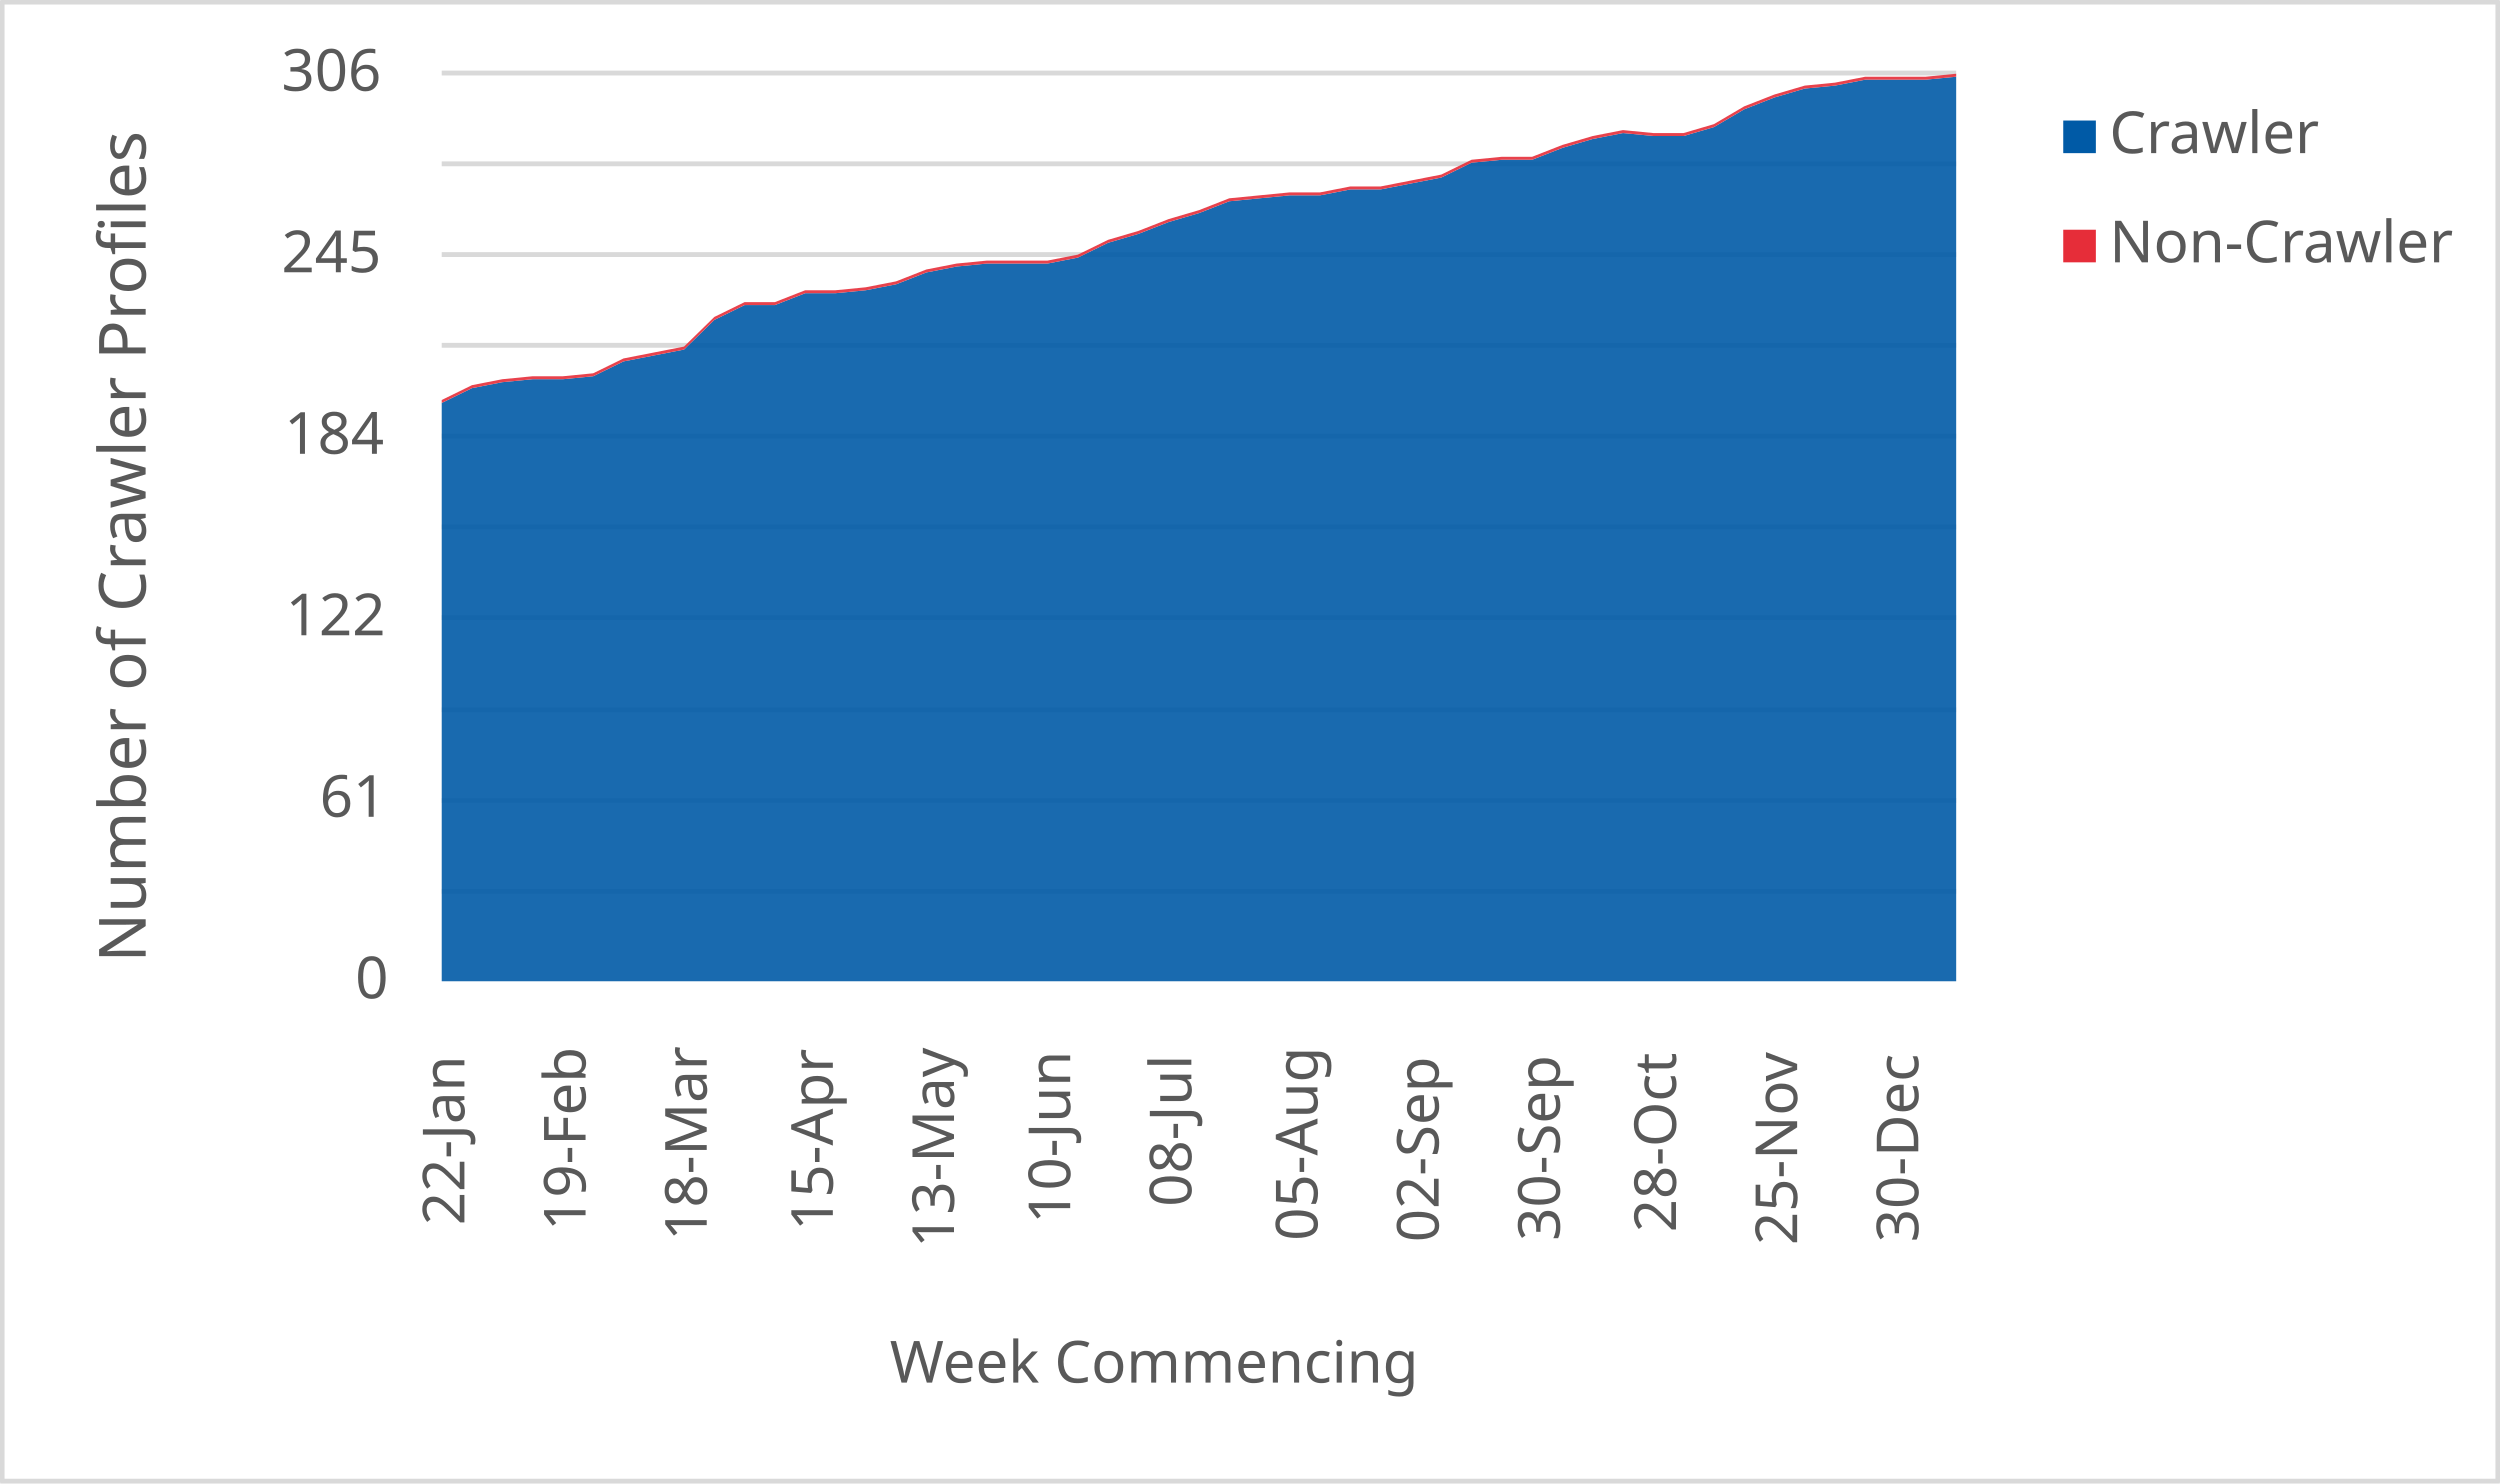
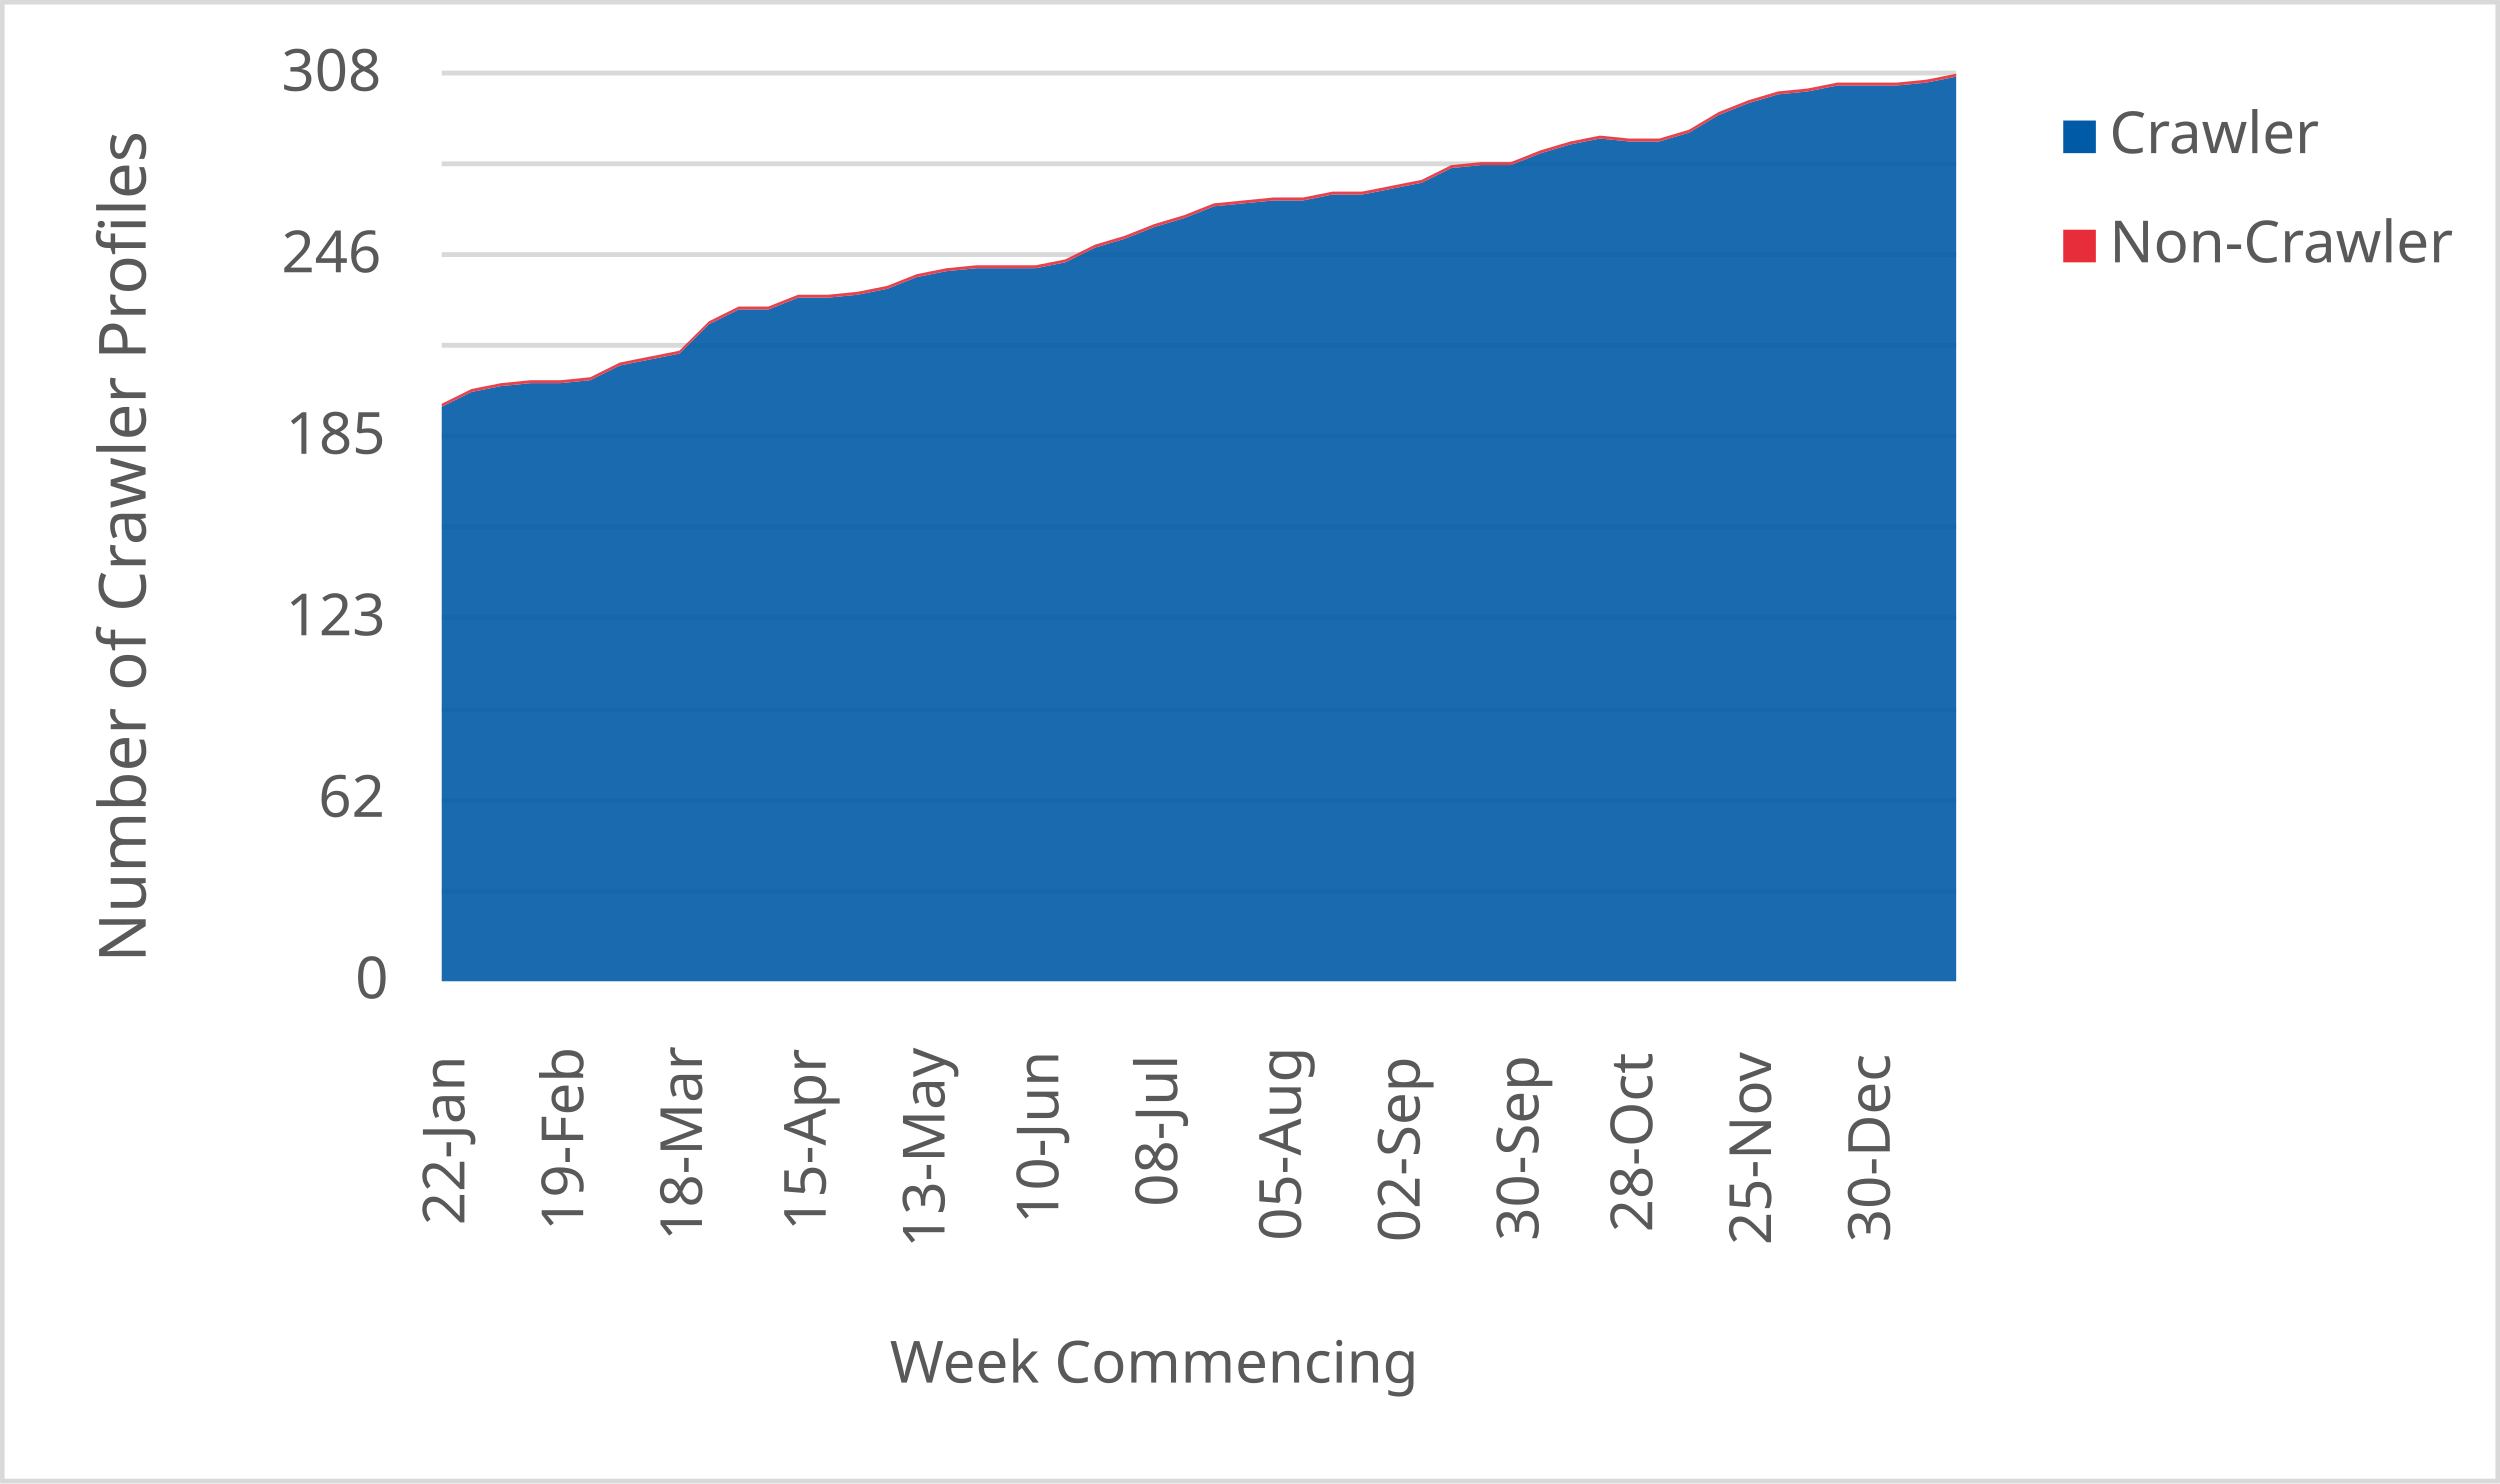
<svg xmlns="http://www.w3.org/2000/svg" width="1763" height="1046" xml:space="preserve" overflow="hidden">
  <defs>
    <clipPath id="clip0">
      <rect x="2917" y="346" width="1763" height="1046" />
    </clipPath>
  </defs>
  <g clip-path="url(#clip0)" transform="translate(-2917 -346)">
    <rect x="2918" y="347" width="1760" height="1043" fill="#FFFFFF" />
    <g>
      <path d="    M3228.5 974.532 4296.5 974.532    M3228.5 910.53 4296.5 910.53    M3228.5 846.528 4296.5 846.528    M3228.5 781.526 4296.5 781.526    M3228.5 717.524 4296.5 717.524    M3228.5 653.522 4296.5 653.522    M3228.5 589.52 4296.5 589.52    M3228.5 525.517 4296.5 525.517    M3228.5 461.515 4296.5 461.515    M3228.5 397.5 4296.5 397.5" stroke="#D9D9D9" stroke-width="3.438" stroke-linejoin="round" stroke-miterlimit="10" fill="none" />
    </g>
    <g>
      <path d="M 1038.5 4296.5 1038.5" stroke="#D9D9D9" stroke-width="3.438" stroke-linejoin="round" stroke-miterlimit="10" fill="none" fill-rule="evenodd" />
    </g>
    <g>
      <text fill="#595959" font-family="Verdana,sans-serif" font-weight="400" font-size="41" transform="matrix(6.12323e-17 -1 1 6.12323e-17 3244.5 1210)">22-Jan</text>
    </g>
    <g>
-       <text fill="#595959" font-family="Verdana,sans-serif" font-weight="400" font-size="41" transform="matrix(6.12323e-17 -1 1 6.12323e-17 3329.94 1214)">19-Feb</text>
+       <text fill="#595959" font-family="Verdana,sans-serif" font-weight="400" font-size="41" transform="matrix(6.12323e-17 -1 1 6.12323e-17 3328.265 1214)">19-Feb</text>
    </g>
    <g>
-       <text fill="#595959" font-family="Verdana,sans-serif" font-weight="400" font-size="41" transform="matrix(6.12323e-17 -1 1 6.12323e-17 3415.38 1221)">18-Mar</text>
+       <text fill="#595959" font-family="Verdana,sans-serif" font-weight="400" font-size="41" transform="matrix(6.12323e-17 -1 1 6.12323e-17 3412.029 1221)">18-Mar</text>
    </g>
    <g>
-       <text fill="#595959" font-family="Verdana,sans-serif" font-weight="400" font-size="41" transform="matrix(6.12323e-17 -1 1 6.12323e-17 3504.32 1214)">15-Apr</text>
+       <text fill="#595959" font-family="Verdana,sans-serif" font-weight="400" font-size="41" transform="matrix(6.12323e-17 -1 1 6.12323e-17 3499.294 1214)">15-Apr</text>
    </g>
    <g>
-       <text fill="#595959" font-family="Verdana,sans-serif" font-weight="400" font-size="41" transform="matrix(6.12323e-17 -1 1 6.12323e-17 3589.76 1226)">13-May</text>
+       <text fill="#595959" font-family="Verdana,sans-serif" font-weight="400" font-size="41" transform="matrix(6.12323e-17 -1 1 6.12323e-17 3583.059 1226)">13-May</text>
    </g>
    <g>
-       <text fill="#595959" font-family="Verdana,sans-serif" font-weight="400" font-size="41" transform="matrix(6.12323e-17 -1 1 6.12323e-17 3671.7 1209)">10-Jun</text>
+       <text fill="#595959" font-family="Verdana,sans-serif" font-weight="400" font-size="41" transform="matrix(6.12323e-17 -1 1 6.12323e-17 3663.324 1209)">10-Jun</text>
    </g>
    <g>
-       <text fill="#595959" font-family="Verdana,sans-serif" font-weight="400" font-size="41" transform="matrix(6.12323e-17 -1 1 6.12323e-17 3757.14 1197)">08-Jul</text>
+       <text fill="#595959" font-family="Verdana,sans-serif" font-weight="400" font-size="41" transform="matrix(6.12323e-17 -1 1 6.12323e-17 3747.088 1197)">08-Jul</text>
    </g>
    <g>
-       <text fill="#595959" font-family="Verdana,sans-serif" font-weight="400" font-size="41" transform="matrix(6.12323e-17 -1 1 6.12323e-17 3846.08 1221)">05-Aug</text>
+       <text fill="#595959" font-family="Verdana,sans-serif" font-weight="400" font-size="41" transform="matrix(6.12323e-17 -1 1 6.12323e-17 3834.353 1221)">05-Aug</text>
    </g>
    <g>
-       <text fill="#595959" font-family="Verdana,sans-serif" font-weight="400" font-size="41" transform="matrix(6.12323e-17 -1 1 6.12323e-17 3931.52 1222)">02-Sep</text>
+       <text fill="#595959" font-family="Verdana,sans-serif" font-weight="400" font-size="41" transform="matrix(6.12323e-17 -1 1 6.12323e-17 3918.118 1222)">02-Sep</text>
    </g>
    <g>
-       <text fill="#595959" font-family="Verdana,sans-serif" font-weight="400" font-size="41" transform="matrix(6.12323e-17 -1 1 6.12323e-17 4016.96 1221)">30-Sep</text>
+       <text fill="#595959" font-family="Verdana,sans-serif" font-weight="400" font-size="41" transform="matrix(6.12323e-17 -1 1 6.12323e-17 4001.882 1221)">30-Sep</text>
    </g>
    <g>
-       <text fill="#595959" font-family="Verdana,sans-serif" font-weight="400" font-size="41" transform="matrix(6.12323e-17 -1 1 6.12323e-17 4098.9 1215)">28-Oct</text>
+       <text fill="#595959" font-family="Verdana,sans-serif" font-weight="400" font-size="41" transform="matrix(6.12323e-17 -1 1 6.12323e-17 4082.147 1215)">28-Oct</text>
    </g>
    <g>
-       <text fill="#595959" font-family="Verdana,sans-serif" font-weight="400" font-size="41" transform="matrix(6.12323e-17 -1 1 6.12323e-17 4184.34 1224)">25-Nov</text>
+       <text fill="#595959" font-family="Verdana,sans-serif" font-weight="400" font-size="41" transform="matrix(6.12323e-17 -1 1 6.12323e-17 4165.912 1224)">25-Nov</text>
    </g>
    <g>
-       <text fill="#595959" font-family="Verdana,sans-serif" font-weight="400" font-size="41" transform="matrix(6.12323e-17 -1 1 6.12323e-17 4269.78 1222)">30-Dec</text>
+       <text fill="#595959" font-family="Verdana,sans-serif" font-weight="400" font-size="41" transform="matrix(6.12323e-17 -1 1 6.12323e-17 4249.676 1222)">30-Dec</text>
    </g>
    <g>
      <text fill="#595959" font-family="Verdana,sans-serif" font-weight="400" font-size="41" transform="matrix(1 0 0 1 3167.5 1050)">0</text>
    </g>
    <g>
-       <text fill="#595959" font-family="Verdana,sans-serif" font-weight="400" font-size="41" transform="matrix(1 0 0 1 3142.5 922)">61</text>
+       <text fill="#595959" font-family="Verdana,sans-serif" font-weight="400" font-size="41" transform="matrix(1 0 0 1 3141.5 922)">62</text>
    </g>
    <g>
-       <text fill="#595959" font-family="Verdana,sans-serif" font-weight="400" font-size="41" transform="matrix(1 0 0 1 3118.5 794)">122</text>
+       <text fill="#595959" font-family="Verdana,sans-serif" font-weight="400" font-size="41" transform="matrix(1 0 0 1 3118.5 794)">123</text>
    </g>
    <g>
-       <text fill="#595959" font-family="Verdana,sans-serif" font-weight="400" font-size="41" transform="matrix(1 0 0 1 3117.5 666)">184</text>
+       <text fill="#595959" font-family="Verdana,sans-serif" font-weight="400" font-size="41" transform="matrix(1 0 0 1 3118.5 666)">185</text>
    </g>
    <g>
-       <text fill="#595959" font-family="Verdana,sans-serif" font-weight="400" font-size="41" transform="matrix(1 0 0 1 3115.5 538)">245</text>
+       <text fill="#595959" font-family="Verdana,sans-serif" font-weight="400" font-size="41" transform="matrix(1 0 0 1 3115.5 538)">246</text>
    </g>
    <g>
-       <text fill="#595959" font-family="Verdana,sans-serif" font-weight="400" font-size="41" transform="matrix(1 0 0 1 3115.5 410)">306</text>
+       <text fill="#595959" font-family="Verdana,sans-serif" font-weight="400" font-size="41" transform="matrix(1 0 0 1 3115.5 410)">308</text>
    </g>
    <g>
      <text fill="#595959" font-family="Verdana,sans-serif" font-weight="400" font-size="41" transform="matrix(1 0 0 1 3544.5 1321)">Week Commencing</text>
    </g>
    <g>
      <text fill="#595959" font-family="Verdana,sans-serif" font-weight="400" font-size="46" transform="matrix(6.12323e-17 -1 1 6.12323e-17 3019.73 1024.75)">Number of Crawler Profiles</text>
    </g>
    <rect x="2918.5" y="347.5" width="1760" height="1043" stroke="#D9D9D9" stroke-width="3.438" stroke-linejoin="round" stroke-miterlimit="10" fill="none" />
    <g>
-       <path d="M3228.5 1038 3249.86 1038 3271.22 1038 3292.58 1038 3313.94 1038 3335.3 1038 3356.66 1038 3378.02 1038 3399.38 1038 3420.74 1038 3442.1 1038 3463.46 1038 3484.82 1038 3506.18 1038 3527.54 1038 3548.9 1038 3570.26 1038 3591.62 1038 3612.98 1038 3634.34 1038 3655.7 1038 3677.06 1038 3698.42 1038 3719.78 1038 3741.14 1038 3762.5 1038 3783.86 1038 3805.22 1038 3826.58 1038 3847.94 1038 3869.3 1038 3890.66 1038 3912.02 1038 3933.38 1038 3954.74 1038 3976.1 1038 3997.46 1038 4018.82 1038 4040.18 1038 4061.54 1038 4082.9 1038 4104.26 1038 4125.62 1038 4146.98 1038 4168.34 1038 4189.7 1038 4211.06 1038 4232.42 1038 4253.78 1038 4275.14 1038 4296.5 1038 4296.5 400.092 4275.14 402.183 4253.78 402.183 4232.42 402.183 4211.06 406.366 4189.7 408.458 4168.34 414.732 4146.98 423.098 4125.62 435.647 4104.26 441.922 4082.9 441.922 4061.54 439.83 4040.18 444.013 4018.82 450.288 3997.46 458.654 3976.1 458.654 3954.74 460.745 3933.38 471.203 3912.02 475.386 3890.66 479.569 3869.3 479.569 3847.94 483.752 3826.58 483.752 3805.22 485.843 3783.86 487.935 3762.5 496.301 3741.14 502.575 3719.78 510.941 3698.42 517.216 3677.06 527.673 3655.7 531.856 3634.34 531.856 3612.98 531.856 3591.62 533.948 3570.26 538.131 3548.9 546.497 3527.54 550.68 3506.18 552.771 3484.82 552.771 3463.46 561.137 3442.1 561.137 3420.74 571.595 3399.38 592.51 3378.02 596.693 3356.66 600.876 3335.3 611.333 3313.94 613.425 3292.58 613.425 3271.22 615.516 3249.86 619.699 3228.5 630.157 3228.5 1038Z" fill="#005aa6" opacity="0.9" />
+       <path d="M3228.5 1038 3249.441 1038 3270.382 1038 3291.324 1038 3312.265 1038 3333.206 1038 3354.147 1038 3375.088 1038 3396.029 1038 3416.971 1038 3437.912 1038 3458.853 1038 3479.794 1038 3500.735 1038 3521.676 1038 3542.618 1038 3563.559 1038 3584.5 1038 3605.441 1038 3626.382 1038 3647.324 1038 3668.265 1038 3689.206 1038 3710.147 1038 3731.088 1038 3752.029 1038 3772.971 1038 3793.912 1038 3814.853 1038 3835.794 1038 3856.735 1038 3877.676 1038 3898.618 1038 3919.559 1038 3940.5 1038 3961.441 1038 3982.382 1038 4003.324 1038 4024.265 1038 4045.206 1038 4066.147 1038 4087.088 1038 4108.029 1038 4128.971 1038 4149.912 1038 4170.853 1038 4191.794 1038 4212.735 1038 4233.676 1038 4254.618 1038 4275.559 1038 4296.5 1038 4296.5 400.078 4275.559 404.234 4254.618 406.312 4233.676 406.312 4212.735 406.312 4191.794 410.468 4170.853 412.545 4149.912 418.779 4128.971 427.091 4108.029 439.558 4087.088 445.792 4066.147 445.792 4045.206 443.714 4024.265 447.87 4003.324 454.104 3982.382 462.416 3961.441 462.416 3940.5 464.494 3919.559 474.883 3898.618 479.039 3877.676 483.195 3856.735 483.195 3835.794 487.351 3814.853 487.351 3793.912 489.429 3772.971 491.506 3752.029 499.818 3731.088 506.052 3710.147 514.364 3689.206 520.597 3668.265 530.987 3647.324 535.143 3626.382 535.143 3605.441 535.143 3584.5 537.221 3563.559 541.377 3542.618 549.688 3521.676 553.844 3500.735 555.922 3479.794 555.922 3458.853 564.234 3437.912 564.234 3416.971 574.623 3396.029 595.403 3375.088 599.558 3354.147 603.714 3333.206 614.104 3312.265 616.182 3291.324 616.182 3270.382 618.26 3249.441 622.416 3228.5 632.805 3228.5 1038Z" fill="#005aa6" opacity="0.9" />
    </g>
    <g>
-       <path d="M3228.5 630.157 3249.86 619.699 3271.22 615.516 3292.58 613.425 3313.94 613.425 3335.3 611.333 3356.66 600.876 3378.02 596.693 3399.38 592.51 3420.74 571.595 3442.1 561.137 3463.46 561.137 3484.82 552.771 3506.18 552.771 3527.54 550.68 3548.9 546.497 3570.26 538.131 3591.62 533.948 3612.98 531.856 3634.34 531.856 3655.7 531.856 3677.06 527.673 3698.42 517.216 3719.78 510.941 3741.14 502.575 3762.5 496.301 3783.86 487.935 3805.22 485.843 3826.58 483.752 3847.94 483.752 3869.3 479.569 3890.66 479.569 3912.02 475.386 3933.38 471.203 3954.74 460.745 3976.1 458.654 3997.46 458.654 4018.82 450.288 4040.18 444.013 4061.54 439.83 4082.9 441.922 4104.26 441.922 4125.62 435.647 4146.98 423.098 4168.34 414.732 4189.7 408.458 4211.06 406.366 4232.42 402.183 4253.78 402.183 4275.14 402.183 4296.5 400.092 4296.5 398 4275.14 400.092 4253.78 400.092 4232.42 400.092 4211.06 404.275 4189.7 406.366 4168.34 412.641 4146.98 421.007 4125.62 433.556 4104.26 439.83 4082.9 439.83 4061.54 437.739 4040.18 441.922 4018.82 448.196 3997.46 456.562 3976.1 456.562 3954.74 458.654 3933.38 469.111 3912.02 473.294 3890.66 477.477 3869.3 477.477 3847.94 481.66 3826.58 481.66 3805.22 483.752 3783.86 485.843 3762.5 494.209 3741.14 500.484 3719.78 508.85 3698.42 515.124 3677.06 525.582 3655.7 529.765 3634.34 529.765 3612.98 529.765 3591.62 531.856 3570.26 536.039 3548.9 544.405 3527.54 548.588 3506.18 550.68 3484.82 550.68 3463.46 559.046 3442.1 559.046 3420.74 569.503 3399.38 590.418 3378.02 594.601 3356.66 598.784 3335.3 609.242 3313.94 611.333 3292.58 611.333 3271.22 613.425 3249.86 617.608 3228.5 628.065 3228.5 630.157Z" fill="#e62d39" opacity="0.9" />
+       <path d="M3228.5 632.805 3249.441 622.416 3270.382 618.26 3291.324 616.182 3312.265 616.182 3333.206 614.104 3354.147 603.714 3375.088 599.558 3396.029 595.403 3416.971 574.623 3437.912 564.234 3458.853 564.234 3479.794 555.922 3500.735 555.922 3521.676 553.844 3542.618 549.688 3563.559 541.377 3584.5 537.221 3605.441 535.143 3626.382 535.143 3647.324 535.143 3668.265 530.987 3689.206 520.597 3710.147 514.364 3731.088 506.052 3752.029 499.818 3772.971 491.506 3793.912 489.429 3814.853 487.351 3835.794 487.351 3856.735 483.195 3877.676 483.195 3898.618 479.039 3919.559 474.883 3940.5 464.494 3961.441 462.416 3982.382 462.416 4003.324 454.104 4024.265 447.87 4045.206 443.714 4066.147 445.792 4087.088 445.792 4108.029 439.558 4128.971 427.091 4149.912 418.779 4170.853 412.545 4191.794 410.468 4212.735 406.312 4233.676 406.312 4254.618 406.312 4275.559 404.234 4296.5 400.078 4296.5 398 4275.559 402.156 4254.618 404.234 4233.676 404.234 4212.735 404.234 4191.794 408.39 4170.853 410.468 4149.912 416.701 4128.971 425.013 4108.029 437.481 4087.088 443.714 4066.147 443.714 4045.206 441.636 4024.265 445.792 4003.324 452.026 3982.382 460.338 3961.441 460.338 3940.5 462.416 3919.559 472.805 3898.618 476.961 3877.676 481.117 3856.735 481.117 3835.794 485.273 3814.853 485.273 3793.912 487.351 3772.971 489.429 3752.029 497.74 3731.088 503.974 3710.147 512.286 3689.206 518.519 3668.265 528.909 3647.324 533.065 3626.382 533.065 3605.441 533.065 3584.5 535.143 3563.559 539.299 3542.618 547.61 3521.676 551.766 3500.735 553.844 3479.794 553.844 3458.853 562.156 3437.912 562.156 3416.971 572.545 3396.029 593.325 3375.088 597.481 3354.147 601.636 3333.206 612.026 3312.265 614.104 3291.324 614.104 3270.382 616.182 3249.441 620.338 3228.5 630.727 3228.5 632.805Z" fill="#e62d39" opacity="0.9" />
    </g>
    <g>
      <rect x="4372" y="431" width="23" height="23" fill="#005aa6" />
    </g>
    <g>
      <text fill="#595959" font-family="Verdana,sans-serif" font-weight="400" font-size="41" transform="matrix(1 0 0 1 4404.56 454)">Crawler</text>
    </g>
    <g>
      <rect x="4372" y="508" width="23" height="23" fill="#e62d39" />
    </g>
    <g>
      <text fill="#595959" font-family="Verdana,sans-serif" font-weight="400" font-size="41" transform="matrix(1 0 0 1 4404.56 531)">Non-Crawler</text>
    </g>
  </g>
</svg>
